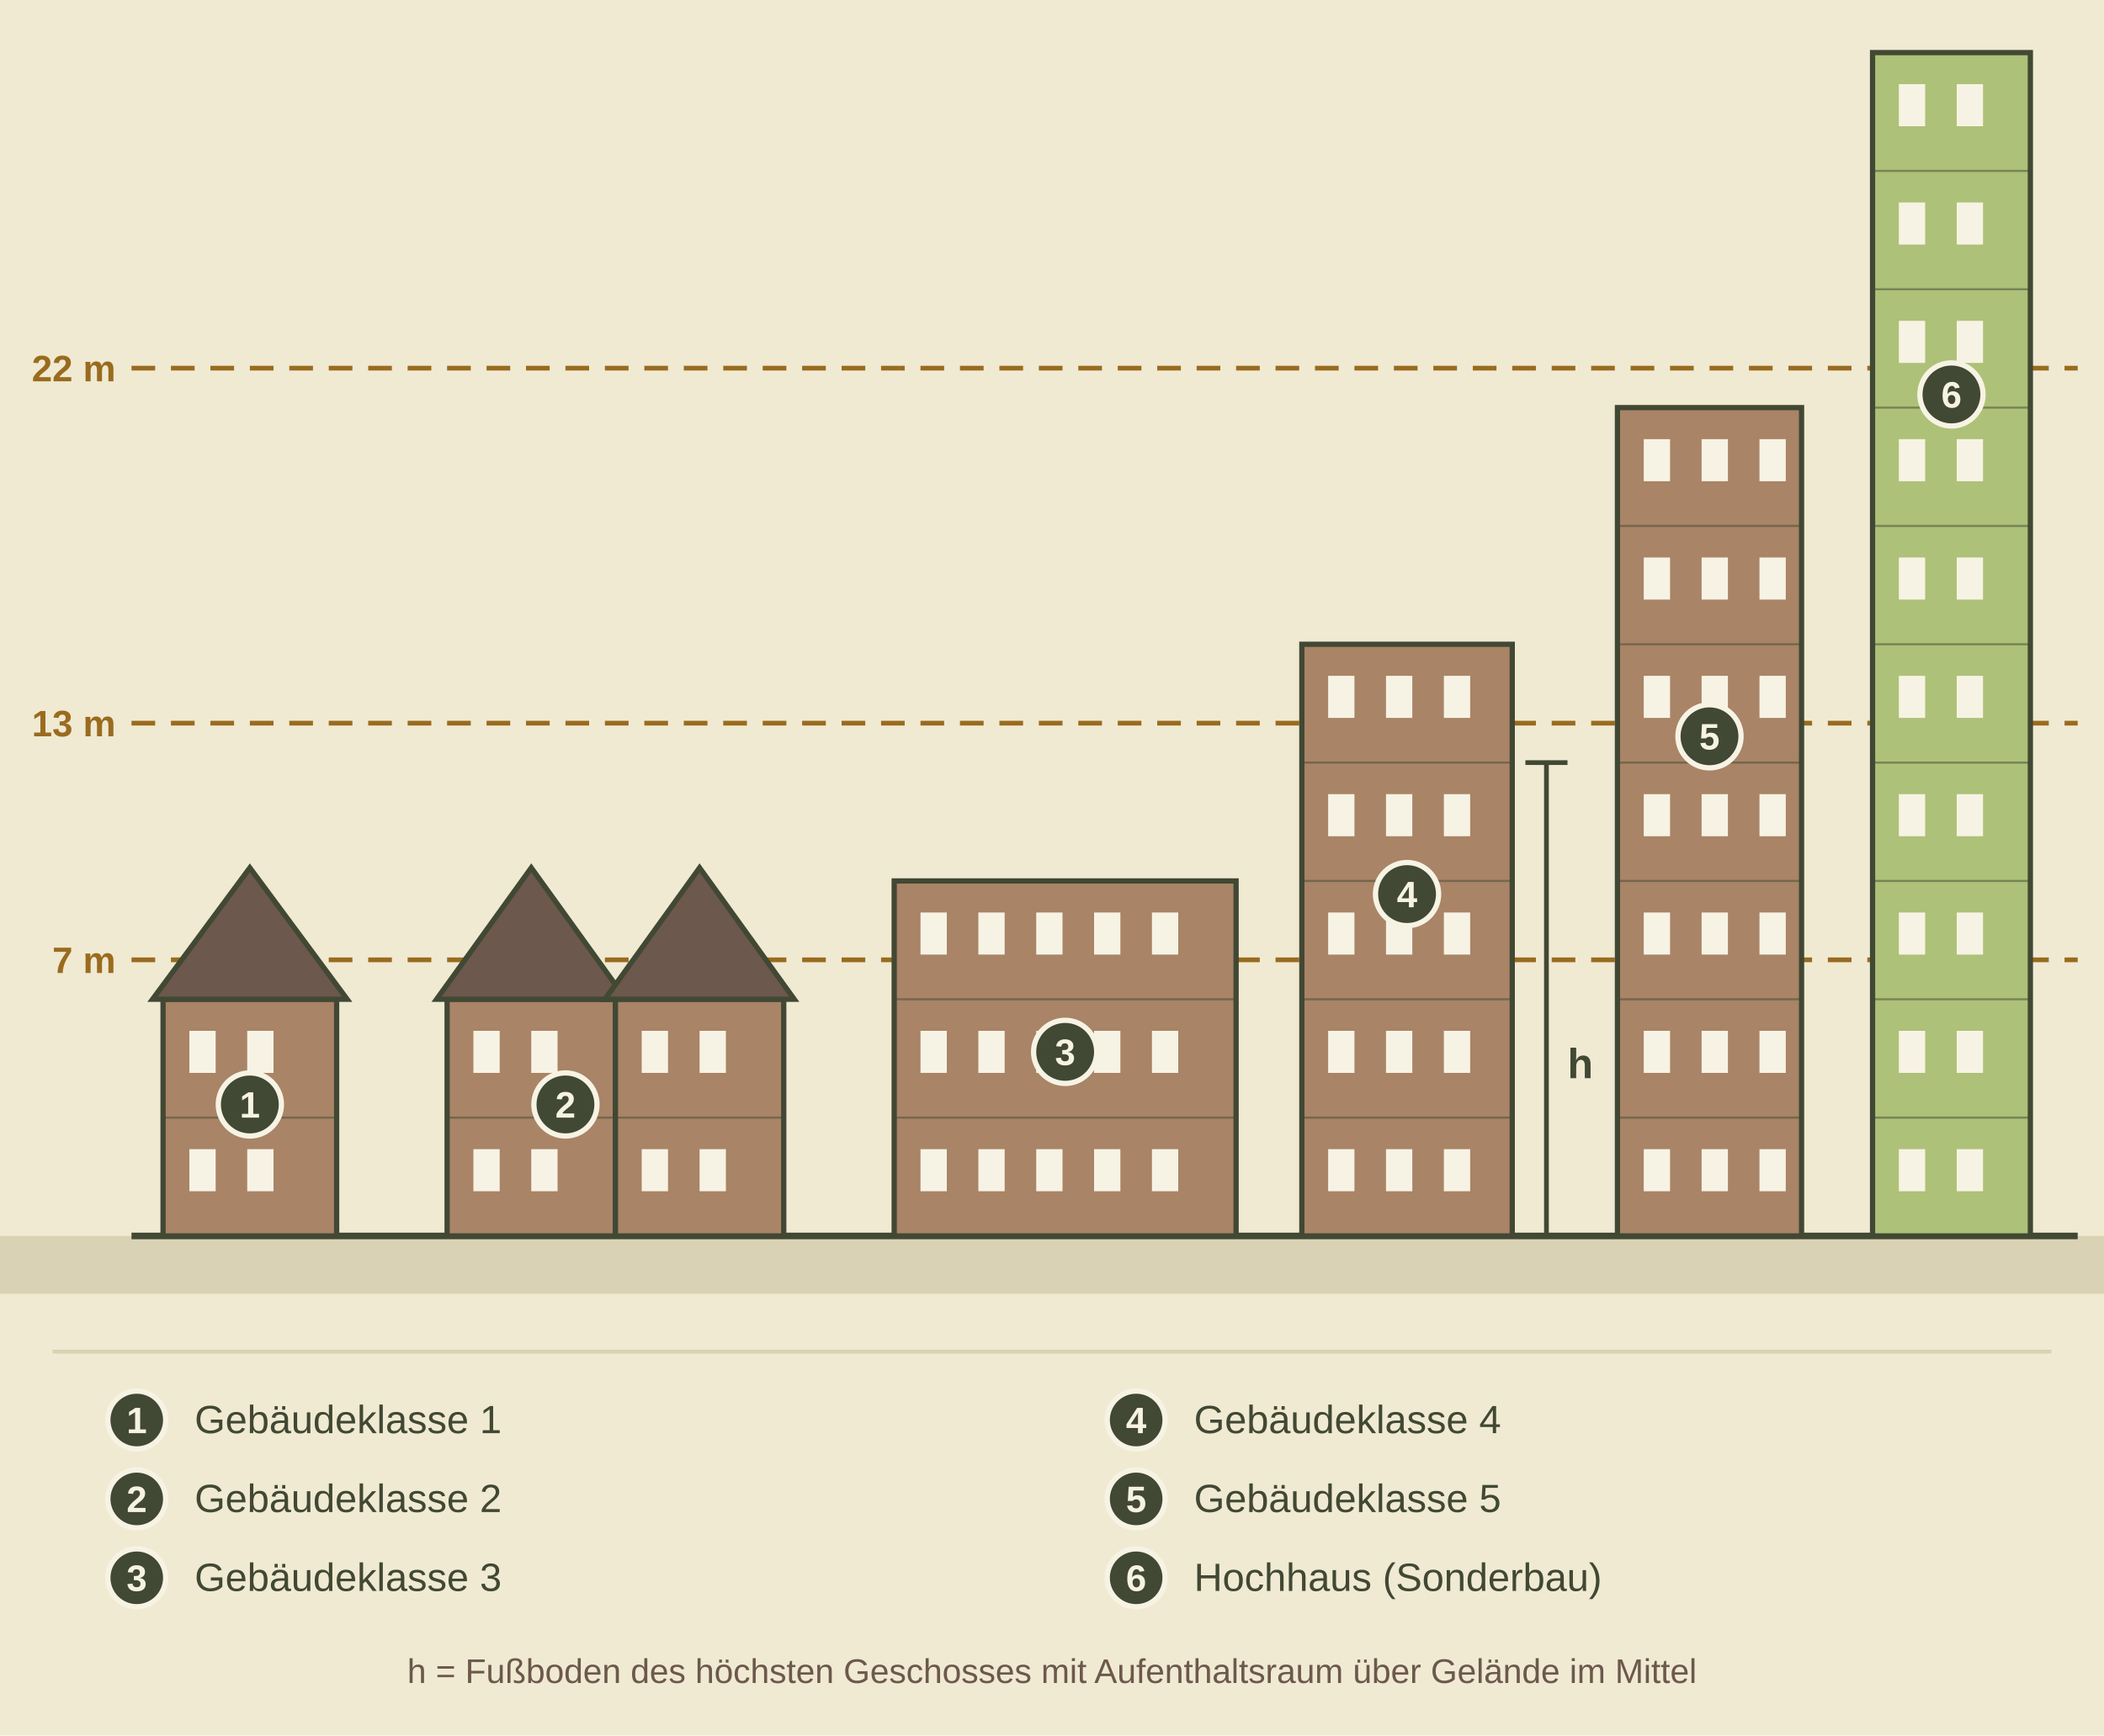
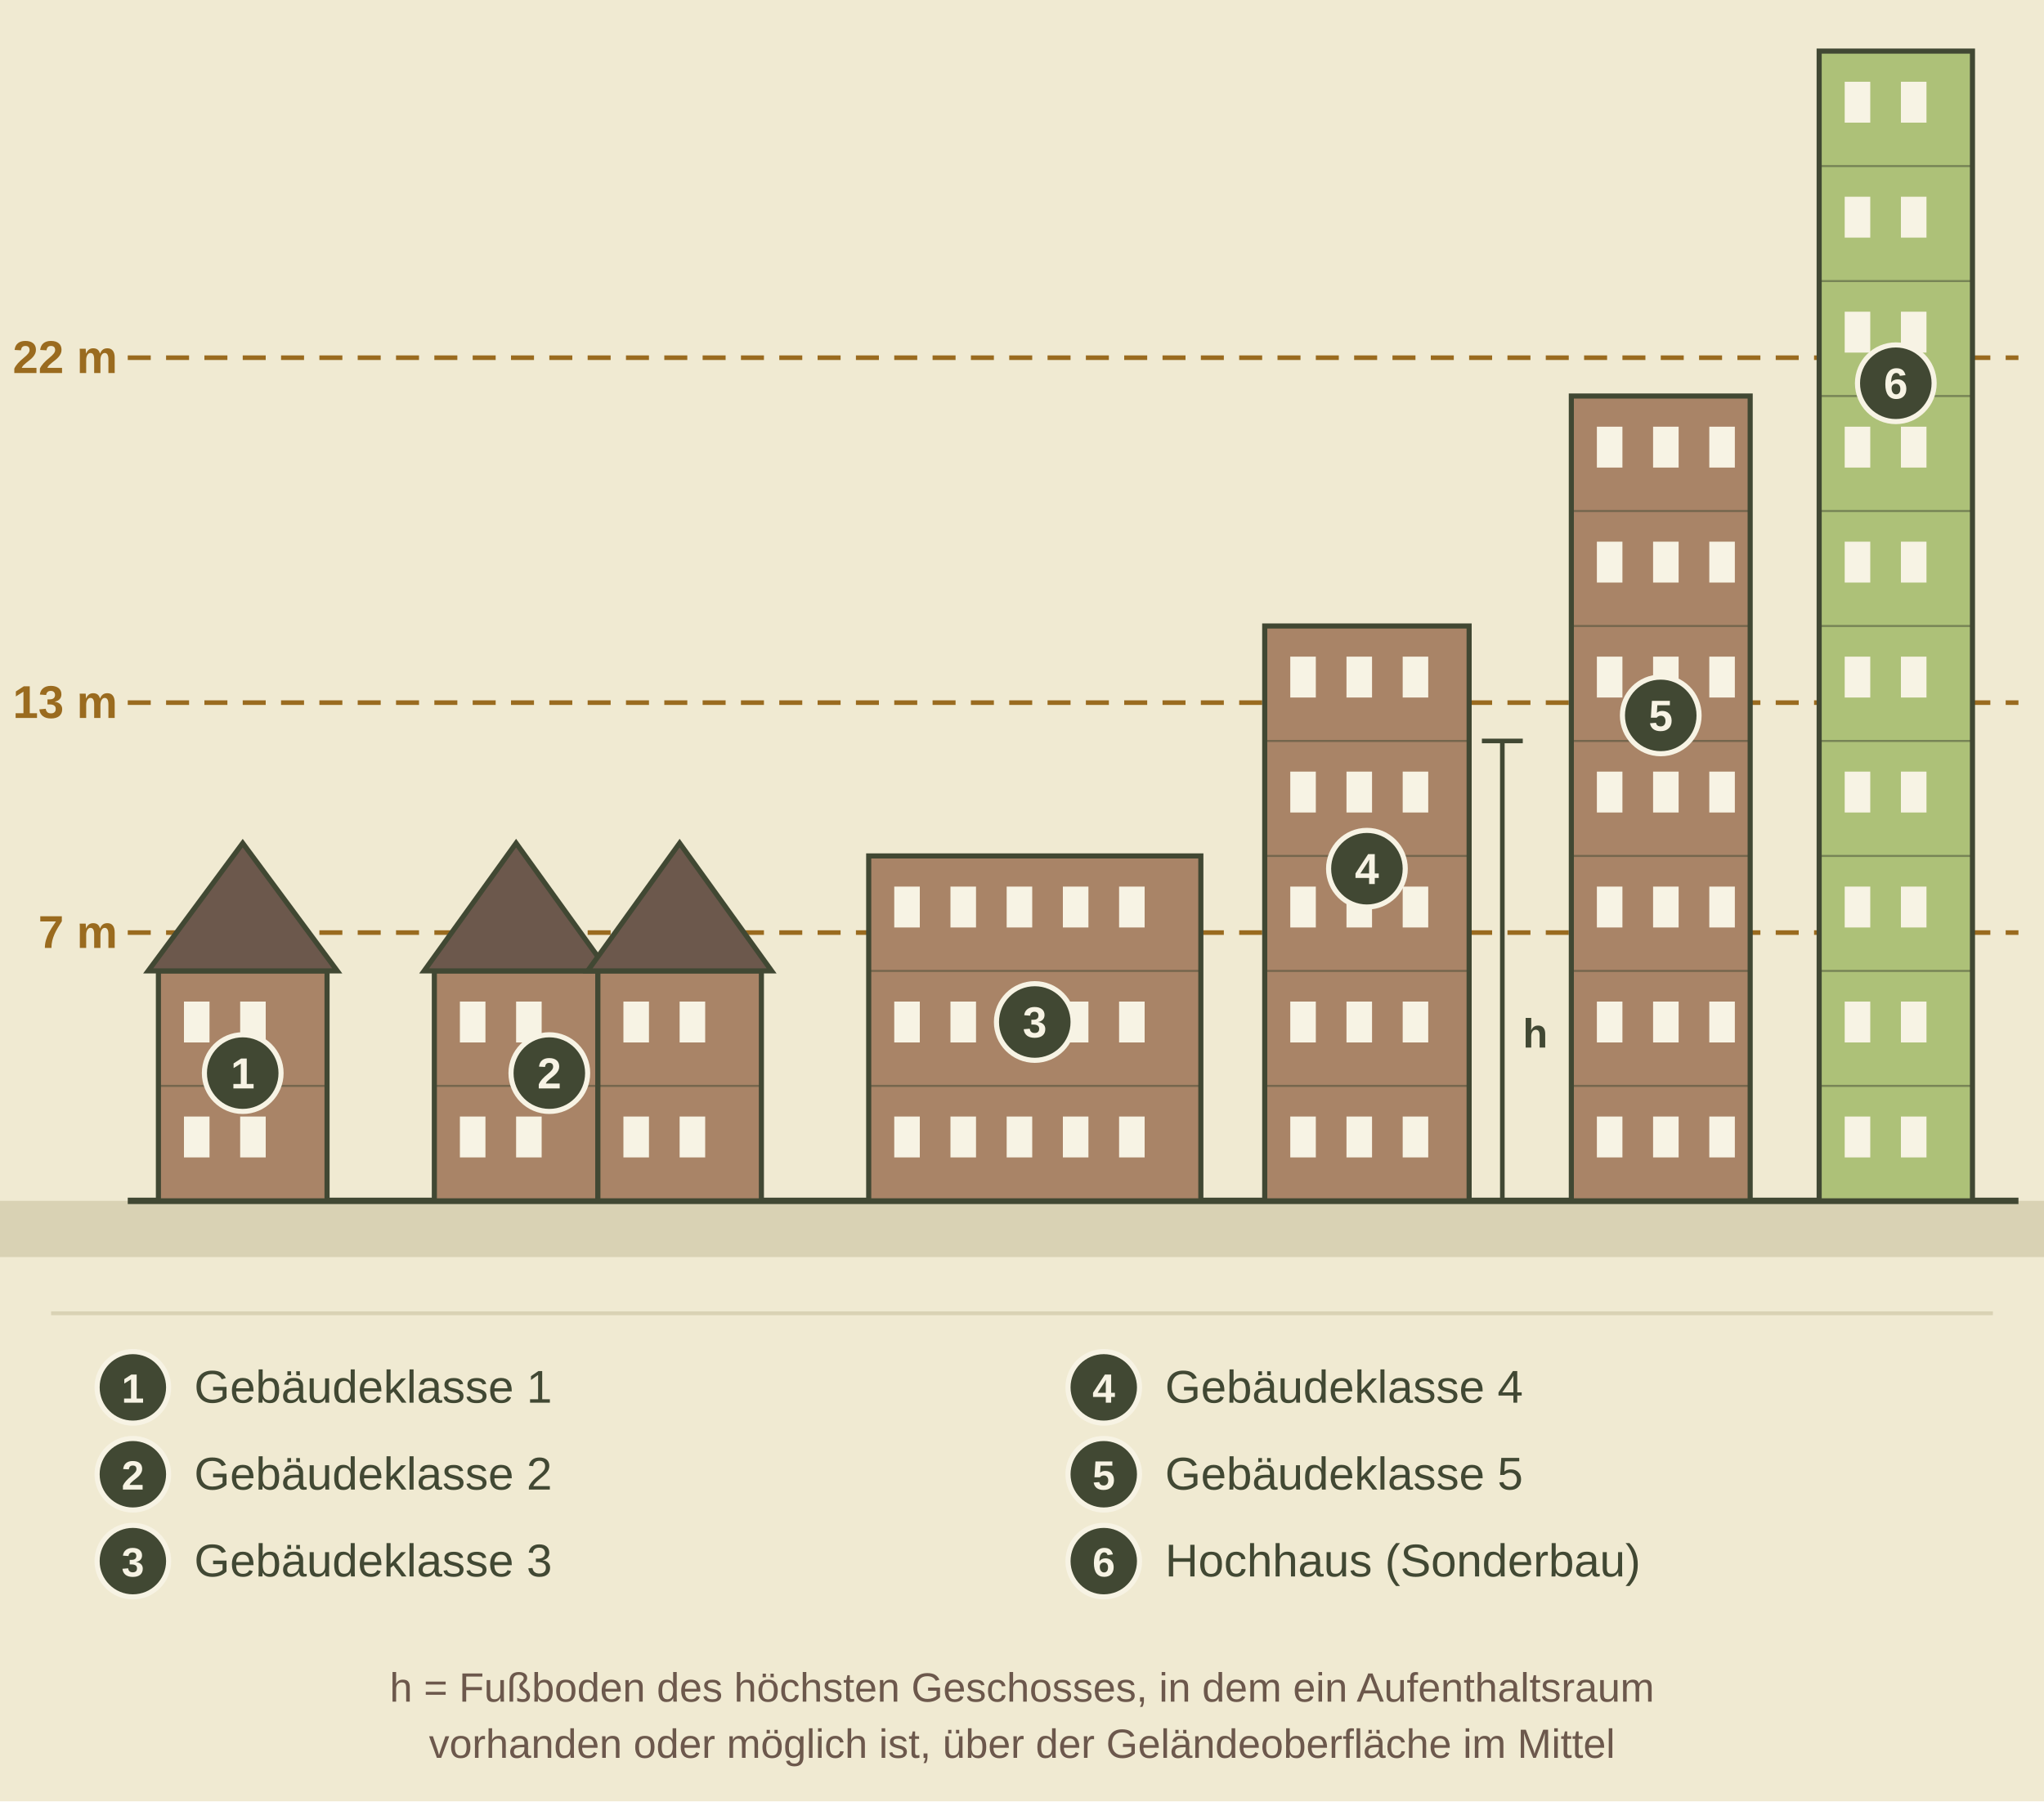
- <svg xmlns="http://www.w3.org/2000/svg" viewBox="0 0 800 660" width="800" height="660" font-family="Arial, Helvetica, 'Liberation Sans', sans-serif">
-   <rect x="0" y="0" width="800" height="660" fill="#f0ead2" />
+ <svg xmlns="http://www.w3.org/2000/svg" viewBox="0 0 800 705" width="800" height="705" font-family="Arial, Helvetica, 'Liberation Sans', sans-serif">
+   <rect x="0" y="0" width="800" height="705" fill="#f0ead2" />
  <line x1="50" y1="365" x2="790" y2="365" stroke="#9a6b1f" stroke-width="1.8" stroke-dasharray="9 6" />
-   <text x="44" y="370" font-size="14" text-anchor="end" font-weight="bold" fill="#9a6b1f">7 m</text>
+   <text x="46" y="371" font-size="18" text-anchor="end" font-weight="bold" fill="#9a6b1f">7 m</text>
  <line x1="50" y1="275" x2="790" y2="275" stroke="#9a6b1f" stroke-width="1.8" stroke-dasharray="9 6" />
-   <text x="44" y="280" font-size="14" text-anchor="end" font-weight="bold" fill="#9a6b1f">13 m</text>
+   <text x="46" y="281" font-size="18" text-anchor="end" font-weight="bold" fill="#9a6b1f">13 m</text>
  <line x1="50" y1="140" x2="790" y2="140" stroke="#9a6b1f" stroke-width="1.8" stroke-dasharray="9 6" />
-   <text x="44" y="145" font-size="14" text-anchor="end" font-weight="bold" fill="#9a6b1f">22 m</text>
+   <text x="46" y="146" font-size="18" text-anchor="end" font-weight="bold" fill="#9a6b1f">22 m</text>
  <rect x="0" y="470" width="800" height="22" fill="#d9d2b4" />
  <line x1="50" y1="470" x2="790" y2="470" stroke="#414833" stroke-width="2.5" />
  <rect x="62" y="380" width="66" height="90" fill="#a98467" stroke="#414833" stroke-width="2" />
  <line x1="62" y1="425" x2="128" y2="425" stroke="#414833" stroke-width="0.8" opacity="0.5" />
  <rect x="72" y="437" width="10" height="16" fill="#f7f3e4" />
  <rect x="94" y="437" width="10" height="16" fill="#f7f3e4" />
  <rect x="72" y="392" width="10" height="16" fill="#f7f3e4" />
  <rect x="94" y="392" width="10" height="16" fill="#f7f3e4" />
  <polygon points="58,380 95.0,330 132,380" fill="#6c584c" stroke="#414833" stroke-width="2" />
  <rect x="170" y="380" width="64" height="90" fill="#a98467" stroke="#414833" stroke-width="2" />
  <line x1="170" y1="425" x2="234" y2="425" stroke="#414833" stroke-width="0.8" opacity="0.5" />
  <rect x="180" y="437" width="10" height="16" fill="#f7f3e4" />
  <rect x="202" y="437" width="10" height="16" fill="#f7f3e4" />
  <rect x="180" y="392" width="10" height="16" fill="#f7f3e4" />
  <rect x="202" y="392" width="10" height="16" fill="#f7f3e4" />
  <polygon points="166,380 202.0,330 238,380" fill="#6c584c" stroke="#414833" stroke-width="2" />
  <rect x="234" y="380" width="64" height="90" fill="#a98467" stroke="#414833" stroke-width="2" />
  <line x1="234" y1="425" x2="298" y2="425" stroke="#414833" stroke-width="0.8" opacity="0.5" />
  <rect x="244" y="437" width="10" height="16" fill="#f7f3e4" />
  <rect x="266" y="437" width="10" height="16" fill="#f7f3e4" />
  <rect x="244" y="392" width="10" height="16" fill="#f7f3e4" />
  <rect x="266" y="392" width="10" height="16" fill="#f7f3e4" />
  <polygon points="230,380 266.0,330 302,380" fill="#6c584c" stroke="#414833" stroke-width="2" />
  <rect x="340" y="335" width="130" height="135" fill="#a98467" stroke="#414833" stroke-width="2" />
  <line x1="340" y1="425" x2="470" y2="425" stroke="#414833" stroke-width="0.8" opacity="0.5" />
  <line x1="340" y1="380" x2="470" y2="380" stroke="#414833" stroke-width="0.8" opacity="0.5" />
  <rect x="350" y="437" width="10" height="16" fill="#f7f3e4" />
  <rect x="372" y="437" width="10" height="16" fill="#f7f3e4" />
  <rect x="394" y="437" width="10" height="16" fill="#f7f3e4" />
  <rect x="416" y="437" width="10" height="16" fill="#f7f3e4" />
  <rect x="438" y="437" width="10" height="16" fill="#f7f3e4" />
  <rect x="350" y="392" width="10" height="16" fill="#f7f3e4" />
  <rect x="372" y="392" width="10" height="16" fill="#f7f3e4" />
  <rect x="394" y="392" width="10" height="16" fill="#f7f3e4" />
  <rect x="416" y="392" width="10" height="16" fill="#f7f3e4" />
  <rect x="438" y="392" width="10" height="16" fill="#f7f3e4" />
  <rect x="350" y="347" width="10" height="16" fill="#f7f3e4" />
  <rect x="372" y="347" width="10" height="16" fill="#f7f3e4" />
  <rect x="394" y="347" width="10" height="16" fill="#f7f3e4" />
  <rect x="416" y="347" width="10" height="16" fill="#f7f3e4" />
  <rect x="438" y="347" width="10" height="16" fill="#f7f3e4" />
  <rect x="495" y="245" width="80" height="225" fill="#a98467" stroke="#414833" stroke-width="2" />
  <line x1="495" y1="425" x2="575" y2="425" stroke="#414833" stroke-width="0.8" opacity="0.5" />
  <line x1="495" y1="380" x2="575" y2="380" stroke="#414833" stroke-width="0.8" opacity="0.5" />
  <line x1="495" y1="335" x2="575" y2="335" stroke="#414833" stroke-width="0.8" opacity="0.5" />
  <line x1="495" y1="290" x2="575" y2="290" stroke="#414833" stroke-width="0.8" opacity="0.5" />
  <rect x="505" y="437" width="10" height="16" fill="#f7f3e4" />
  <rect x="527" y="437" width="10" height="16" fill="#f7f3e4" />
  <rect x="549" y="437" width="10" height="16" fill="#f7f3e4" />
  <rect x="505" y="392" width="10" height="16" fill="#f7f3e4" />
  <rect x="527" y="392" width="10" height="16" fill="#f7f3e4" />
  <rect x="549" y="392" width="10" height="16" fill="#f7f3e4" />
  <rect x="505" y="347" width="10" height="16" fill="#f7f3e4" />
  <rect x="527" y="347" width="10" height="16" fill="#f7f3e4" />
  <rect x="549" y="347" width="10" height="16" fill="#f7f3e4" />
  <rect x="505" y="302" width="10" height="16" fill="#f7f3e4" />
  <rect x="527" y="302" width="10" height="16" fill="#f7f3e4" />
  <rect x="549" y="302" width="10" height="16" fill="#f7f3e4" />
  <rect x="505" y="257" width="10" height="16" fill="#f7f3e4" />
  <rect x="527" y="257" width="10" height="16" fill="#f7f3e4" />
  <rect x="549" y="257" width="10" height="16" fill="#f7f3e4" />
  <rect x="615" y="155" width="70" height="315" fill="#a98467" stroke="#414833" stroke-width="2" />
  <line x1="615" y1="425" x2="685" y2="425" stroke="#414833" stroke-width="0.8" opacity="0.5" />
  <line x1="615" y1="380" x2="685" y2="380" stroke="#414833" stroke-width="0.8" opacity="0.5" />
  <line x1="615" y1="335" x2="685" y2="335" stroke="#414833" stroke-width="0.8" opacity="0.5" />
  <line x1="615" y1="290" x2="685" y2="290" stroke="#414833" stroke-width="0.8" opacity="0.5" />
  <line x1="615" y1="245" x2="685" y2="245" stroke="#414833" stroke-width="0.8" opacity="0.5" />
  <line x1="615" y1="200" x2="685" y2="200" stroke="#414833" stroke-width="0.8" opacity="0.5" />
  <rect x="625" y="437" width="10" height="16" fill="#f7f3e4" />
  <rect x="647" y="437" width="10" height="16" fill="#f7f3e4" />
  <rect x="669" y="437" width="10" height="16" fill="#f7f3e4" />
  <rect x="625" y="392" width="10" height="16" fill="#f7f3e4" />
  <rect x="647" y="392" width="10" height="16" fill="#f7f3e4" />
  <rect x="669" y="392" width="10" height="16" fill="#f7f3e4" />
  <rect x="625" y="347" width="10" height="16" fill="#f7f3e4" />
  <rect x="647" y="347" width="10" height="16" fill="#f7f3e4" />
  <rect x="669" y="347" width="10" height="16" fill="#f7f3e4" />
  <rect x="625" y="302" width="10" height="16" fill="#f7f3e4" />
  <rect x="647" y="302" width="10" height="16" fill="#f7f3e4" />
  <rect x="669" y="302" width="10" height="16" fill="#f7f3e4" />
  <rect x="625" y="257" width="10" height="16" fill="#f7f3e4" />
  <rect x="647" y="257" width="10" height="16" fill="#f7f3e4" />
  <rect x="669" y="257" width="10" height="16" fill="#f7f3e4" />
  <rect x="625" y="212" width="10" height="16" fill="#f7f3e4" />
  <rect x="647" y="212" width="10" height="16" fill="#f7f3e4" />
  <rect x="669" y="212" width="10" height="16" fill="#f7f3e4" />
  <rect x="625" y="167" width="10" height="16" fill="#f7f3e4" />
  <rect x="647" y="167" width="10" height="16" fill="#f7f3e4" />
  <rect x="669" y="167" width="10" height="16" fill="#f7f3e4" />
  <rect x="712" y="20" width="60" height="450" fill="#adc178" stroke="#414833" stroke-width="2" />
  <line x1="712" y1="425" x2="772" y2="425" stroke="#414833" stroke-width="0.8" opacity="0.5" />
  <line x1="712" y1="380" x2="772" y2="380" stroke="#414833" stroke-width="0.8" opacity="0.5" />
  <line x1="712" y1="335" x2="772" y2="335" stroke="#414833" stroke-width="0.8" opacity="0.5" />
  <line x1="712" y1="290" x2="772" y2="290" stroke="#414833" stroke-width="0.8" opacity="0.5" />
  <line x1="712" y1="245" x2="772" y2="245" stroke="#414833" stroke-width="0.8" opacity="0.5" />
  <line x1="712" y1="200" x2="772" y2="200" stroke="#414833" stroke-width="0.8" opacity="0.5" />
  <line x1="712" y1="155" x2="772" y2="155" stroke="#414833" stroke-width="0.8" opacity="0.5" />
  <line x1="712" y1="110" x2="772" y2="110" stroke="#414833" stroke-width="0.8" opacity="0.5" />
  <line x1="712" y1="65" x2="772" y2="65" stroke="#414833" stroke-width="0.8" opacity="0.5" />
  <rect x="722" y="437" width="10" height="16" fill="#f7f3e4" />
  <rect x="744" y="437" width="10" height="16" fill="#f7f3e4" />
  <rect x="722" y="392" width="10" height="16" fill="#f7f3e4" />
  <rect x="744" y="392" width="10" height="16" fill="#f7f3e4" />
  <rect x="722" y="347" width="10" height="16" fill="#f7f3e4" />
  <rect x="744" y="347" width="10" height="16" fill="#f7f3e4" />
  <rect x="722" y="302" width="10" height="16" fill="#f7f3e4" />
  <rect x="744" y="302" width="10" height="16" fill="#f7f3e4" />
  <rect x="722" y="257" width="10" height="16" fill="#f7f3e4" />
  <rect x="744" y="257" width="10" height="16" fill="#f7f3e4" />
  <rect x="722" y="212" width="10" height="16" fill="#f7f3e4" />
  <rect x="744" y="212" width="10" height="16" fill="#f7f3e4" />
  <rect x="722" y="167" width="10" height="16" fill="#f7f3e4" />
  <rect x="744" y="167" width="10" height="16" fill="#f7f3e4" />
  <rect x="722" y="122" width="10" height="16" fill="#f7f3e4" />
  <rect x="744" y="122" width="10" height="16" fill="#f7f3e4" />
  <rect x="722" y="77" width="10" height="16" fill="#f7f3e4" />
  <rect x="744" y="77" width="10" height="16" fill="#f7f3e4" />
  <rect x="722" y="32" width="10" height="16" fill="#f7f3e4" />
  <rect x="744" y="32" width="10" height="16" fill="#f7f3e4" />
  <line x1="588" y1="470" x2="588" y2="290" stroke="#414833" stroke-width="1.8" />
  <line x1="580" y1="470" x2="596" y2="470" stroke="#414833" stroke-width="1.8" />
  <line x1="580" y1="290" x2="596" y2="290" stroke="#414833" stroke-width="1.8" />
  <text x="596" y="410.0" font-size="16" text-anchor="start" font-weight="bold" fill="#414833">h</text>
-   <circle cx="95" cy="420" r="12" fill="#414833" stroke="#f7f3e4" stroke-width="2" />
-   <text x="95" y="425" font-size="14" text-anchor="middle" font-weight="bold" fill="#f7f3e4">1</text>
-   <circle cx="215" cy="420" r="12" fill="#414833" stroke="#f7f3e4" stroke-width="2" />
-   <text x="215" y="425" font-size="14" text-anchor="middle" font-weight="bold" fill="#f7f3e4">2</text>
-   <circle cx="405" cy="400" r="12" fill="#414833" stroke="#f7f3e4" stroke-width="2" />
-   <text x="405" y="405" font-size="14" text-anchor="middle" font-weight="bold" fill="#f7f3e4">3</text>
-   <circle cx="535" cy="340" r="12" fill="#414833" stroke="#f7f3e4" stroke-width="2" />
-   <text x="535" y="345" font-size="14" text-anchor="middle" font-weight="bold" fill="#f7f3e4">4</text>
-   <circle cx="650" cy="280" r="12" fill="#414833" stroke="#f7f3e4" stroke-width="2" />
-   <text x="650" y="285" font-size="14" text-anchor="middle" font-weight="bold" fill="#f7f3e4">5</text>
-   <circle cx="742" cy="150" r="12" fill="#414833" stroke="#f7f3e4" stroke-width="2" />
-   <text x="742" y="155" font-size="14" text-anchor="middle" font-weight="bold" fill="#f7f3e4">6</text>
+   <circle cx="95" cy="420" r="15" fill="#414833" stroke="#f7f3e4" stroke-width="2" />
+   <text x="95" y="426" font-size="17" text-anchor="middle" font-weight="bold" fill="#f7f3e4">1</text>
+   <circle cx="215" cy="420" r="15" fill="#414833" stroke="#f7f3e4" stroke-width="2" />
+   <text x="215" y="426" font-size="17" text-anchor="middle" font-weight="bold" fill="#f7f3e4">2</text>
+   <circle cx="405" cy="400" r="15" fill="#414833" stroke="#f7f3e4" stroke-width="2" />
+   <text x="405" y="406" font-size="17" text-anchor="middle" font-weight="bold" fill="#f7f3e4">3</text>
+   <circle cx="535" cy="340" r="15" fill="#414833" stroke="#f7f3e4" stroke-width="2" />
+   <text x="535" y="346" font-size="17" text-anchor="middle" font-weight="bold" fill="#f7f3e4">4</text>
+   <circle cx="650" cy="280" r="15" fill="#414833" stroke="#f7f3e4" stroke-width="2" />
+   <text x="650" y="286" font-size="17" text-anchor="middle" font-weight="bold" fill="#f7f3e4">5</text>
+   <circle cx="742" cy="150" r="15" fill="#414833" stroke="#f7f3e4" stroke-width="2" />
+   <text x="742" y="156" font-size="17" text-anchor="middle" font-weight="bold" fill="#f7f3e4">6</text>
  <line x1="20" y1="514" x2="780" y2="514" stroke="#d9d2b4" stroke-width="1.5" />
-   <circle cx="52" cy="540" r="11" fill="#414833" stroke="#f7f3e4" stroke-width="2" />
-   <text x="52" y="545" font-size="14" text-anchor="middle" font-weight="bold" fill="#f7f3e4">1</text>
-   <text x="74" y="545" font-size="15" text-anchor="start" font-weight="normal" fill="#414833">Gebäudeklasse 1</text>
-   <circle cx="52" cy="570" r="11" fill="#414833" stroke="#f7f3e4" stroke-width="2" />
-   <text x="52" y="575" font-size="14" text-anchor="middle" font-weight="bold" fill="#f7f3e4">2</text>
-   <text x="74" y="575" font-size="15" text-anchor="start" font-weight="normal" fill="#414833">Gebäudeklasse 2</text>
-   <circle cx="52" cy="600" r="11" fill="#414833" stroke="#f7f3e4" stroke-width="2" />
-   <text x="52" y="605" font-size="14" text-anchor="middle" font-weight="bold" fill="#f7f3e4">3</text>
-   <text x="74" y="605" font-size="15" text-anchor="start" font-weight="normal" fill="#414833">Gebäudeklasse 3</text>
-   <circle cx="432" cy="540" r="11" fill="#414833" stroke="#f7f3e4" stroke-width="2" />
-   <text x="432" y="545" font-size="14" text-anchor="middle" font-weight="bold" fill="#f7f3e4">4</text>
-   <text x="454" y="545" font-size="15" text-anchor="start" font-weight="normal" fill="#414833">Gebäudeklasse 4</text>
-   <circle cx="432" cy="570" r="11" fill="#414833" stroke="#f7f3e4" stroke-width="2" />
-   <text x="432" y="575" font-size="14" text-anchor="middle" font-weight="bold" fill="#f7f3e4">5</text>
-   <text x="454" y="575" font-size="15" text-anchor="start" font-weight="normal" fill="#414833">Gebäudeklasse 5</text>
-   <circle cx="432" cy="600" r="11" fill="#414833" stroke="#f7f3e4" stroke-width="2" />
-   <text x="432" y="605" font-size="14" text-anchor="middle" font-weight="bold" fill="#f7f3e4">6</text>
-   <text x="454" y="605" font-size="15" text-anchor="start" font-weight="normal" fill="#414833">Hochhaus (Sonderbau)</text>
-   <text x="400" y="640" font-size="13" text-anchor="middle" font-weight="normal" fill="#6c584c">h = Fußboden des höchsten Geschosses mit Aufenthaltsraum über Gelände im Mittel</text>
+   <circle cx="52" cy="543" r="14" fill="#414833" stroke="#f7f3e4" stroke-width="2" />
+   <text x="52" y="549" font-size="16" text-anchor="middle" font-weight="bold" fill="#f7f3e4">1</text>
+   <text x="76" y="549" font-size="18" text-anchor="start" font-weight="normal" fill="#414833">Gebäudeklasse 1</text>
+   <circle cx="52" cy="577" r="14" fill="#414833" stroke="#f7f3e4" stroke-width="2" />
+   <text x="52" y="583" font-size="16" text-anchor="middle" font-weight="bold" fill="#f7f3e4">2</text>
+   <text x="76" y="583" font-size="18" text-anchor="start" font-weight="normal" fill="#414833">Gebäudeklasse 2</text>
+   <circle cx="52" cy="611" r="14" fill="#414833" stroke="#f7f3e4" stroke-width="2" />
+   <text x="52" y="617" font-size="16" text-anchor="middle" font-weight="bold" fill="#f7f3e4">3</text>
+   <text x="76" y="617" font-size="18" text-anchor="start" font-weight="normal" fill="#414833">Gebäudeklasse 3</text>
+   <circle cx="432" cy="543" r="14" fill="#414833" stroke="#f7f3e4" stroke-width="2" />
+   <text x="432" y="549" font-size="16" text-anchor="middle" font-weight="bold" fill="#f7f3e4">4</text>
+   <text x="456" y="549" font-size="18" text-anchor="start" font-weight="normal" fill="#414833">Gebäudeklasse 4</text>
+   <circle cx="432" cy="577" r="14" fill="#414833" stroke="#f7f3e4" stroke-width="2" />
+   <text x="432" y="583" font-size="16" text-anchor="middle" font-weight="bold" fill="#f7f3e4">5</text>
+   <text x="456" y="583" font-size="18" text-anchor="start" font-weight="normal" fill="#414833">Gebäudeklasse 5</text>
+   <circle cx="432" cy="611" r="14" fill="#414833" stroke="#f7f3e4" stroke-width="2" />
+   <text x="432" y="617" font-size="16" text-anchor="middle" font-weight="bold" fill="#f7f3e4">6</text>
+   <text x="456" y="617" font-size="18" text-anchor="start" font-weight="normal" fill="#414833">Hochhaus (Sonderbau)</text>
+   <text x="400" y="666" font-size="16" text-anchor="middle" font-weight="normal" fill="#6c584c">h = Fußboden des höchsten Geschosses, in dem ein Aufenthaltsraum</text>
+   <text x="400" y="688" font-size="16" text-anchor="middle" font-weight="normal" fill="#6c584c">vorhanden oder möglich ist, über der Geländeoberfläche im Mittel</text>
</svg>
